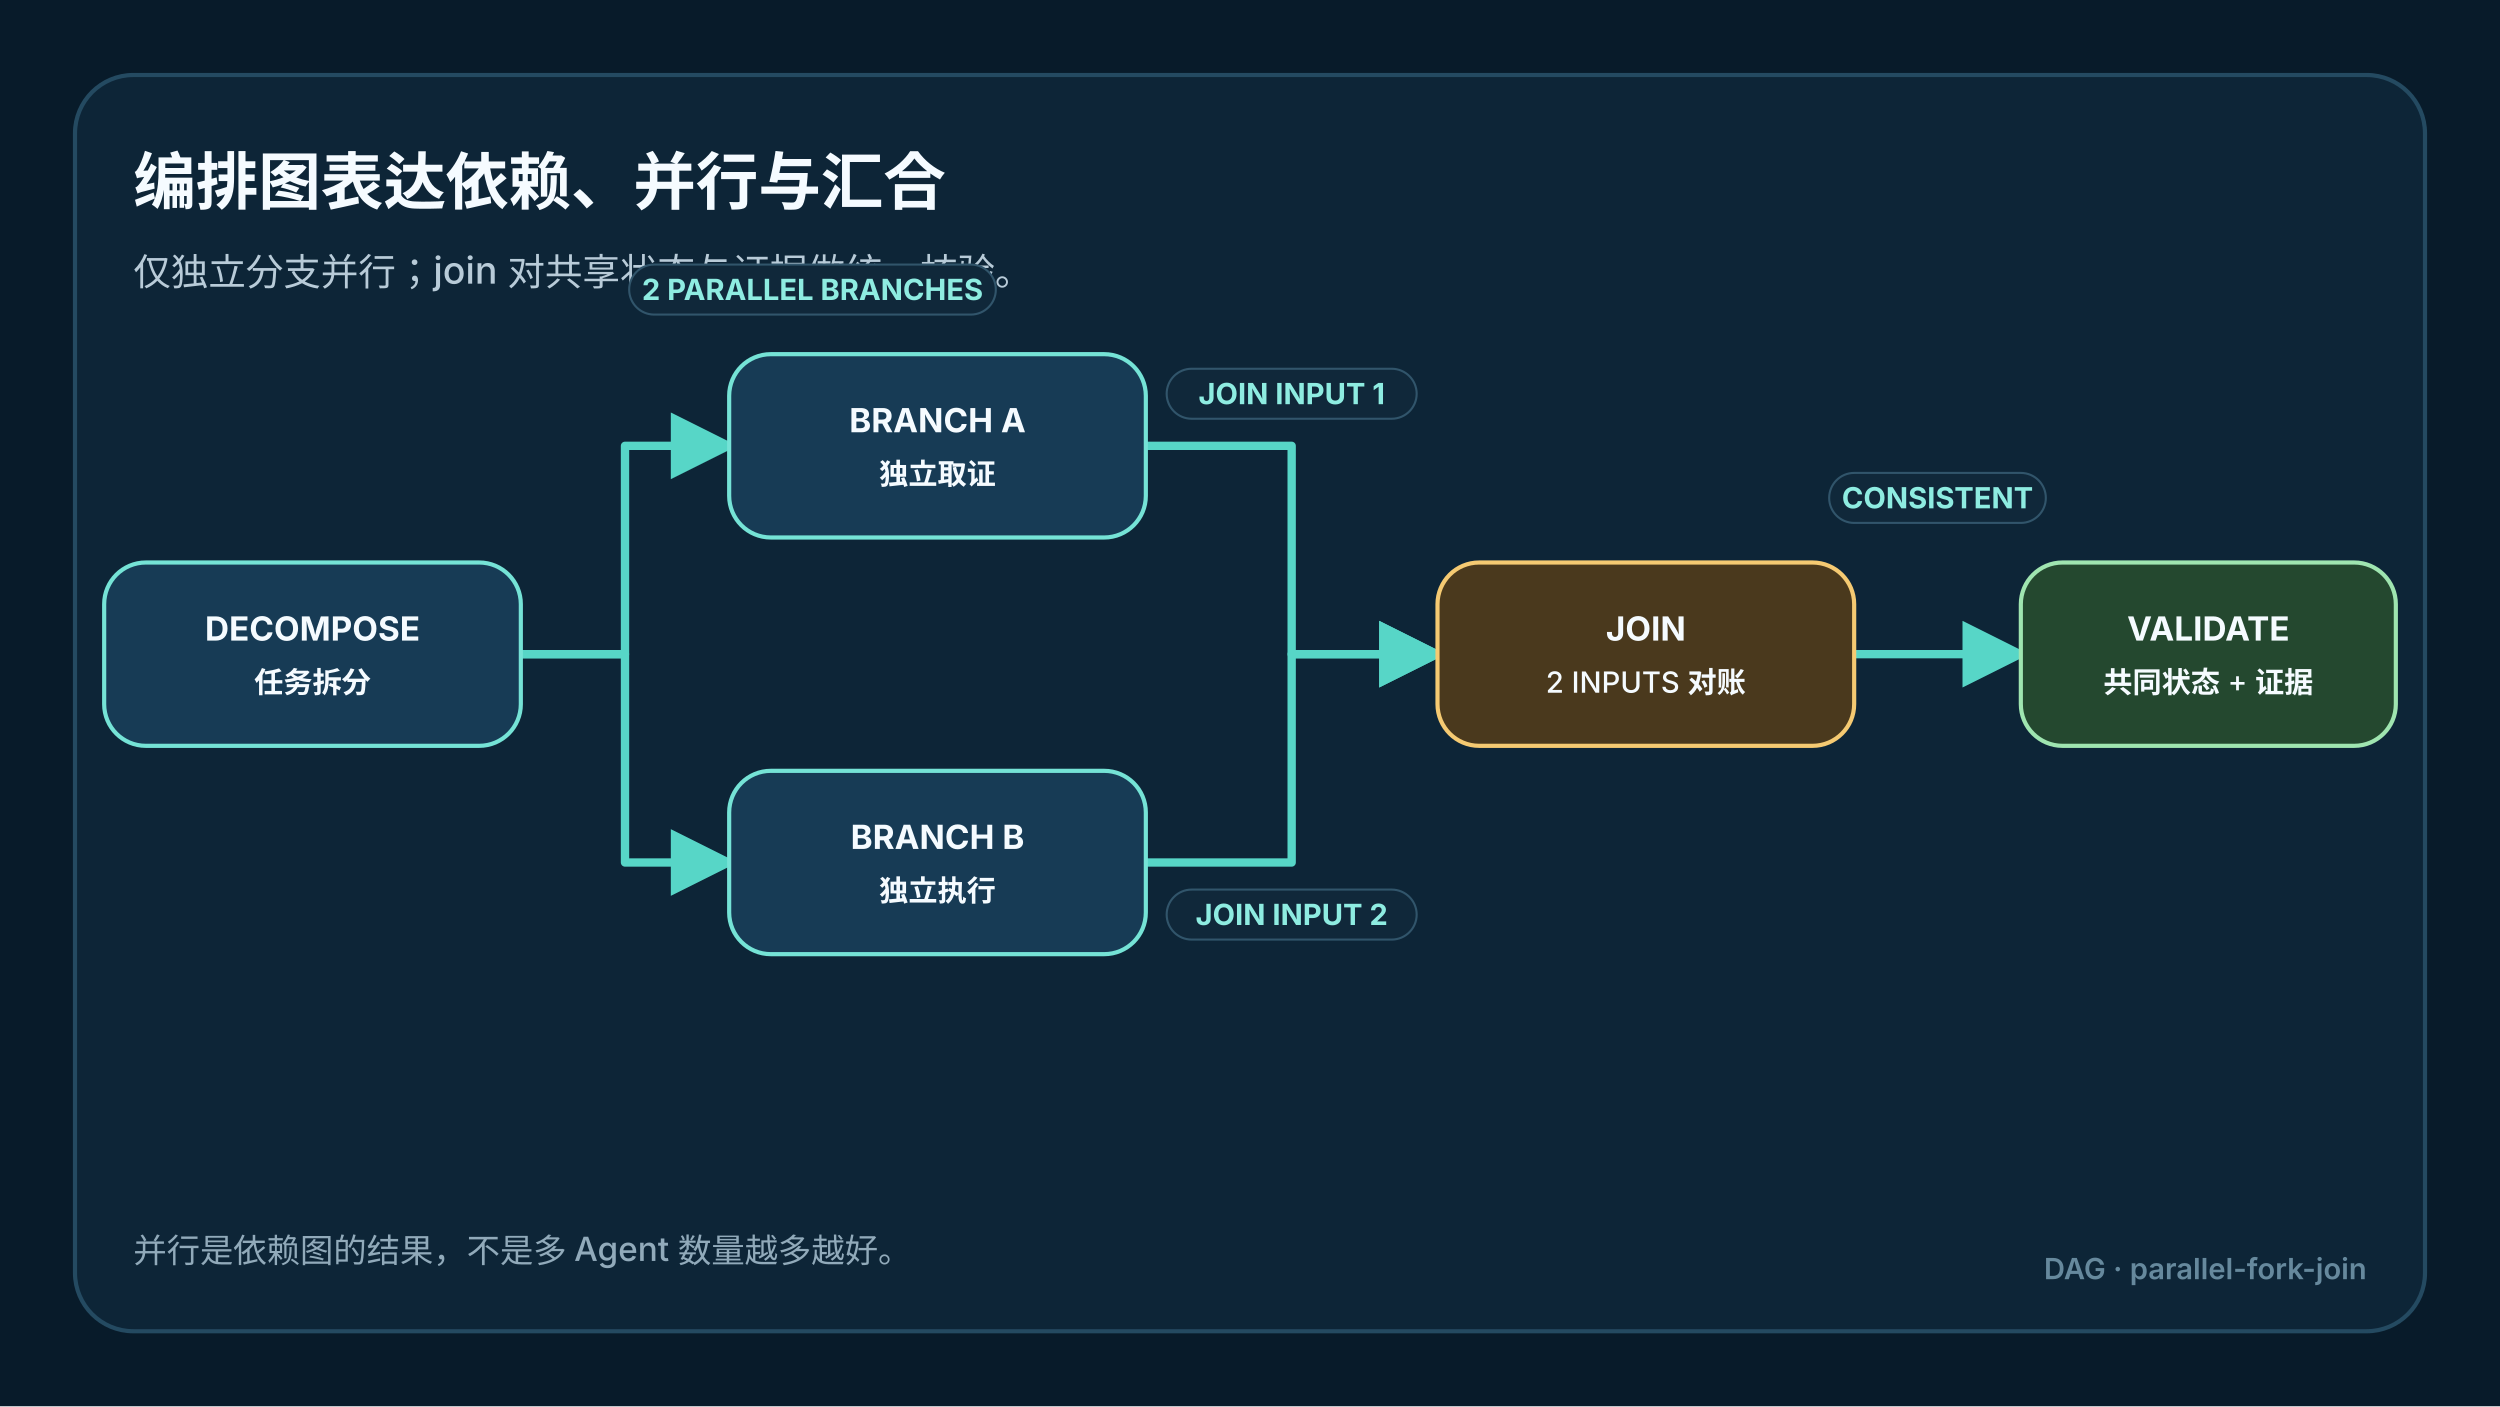
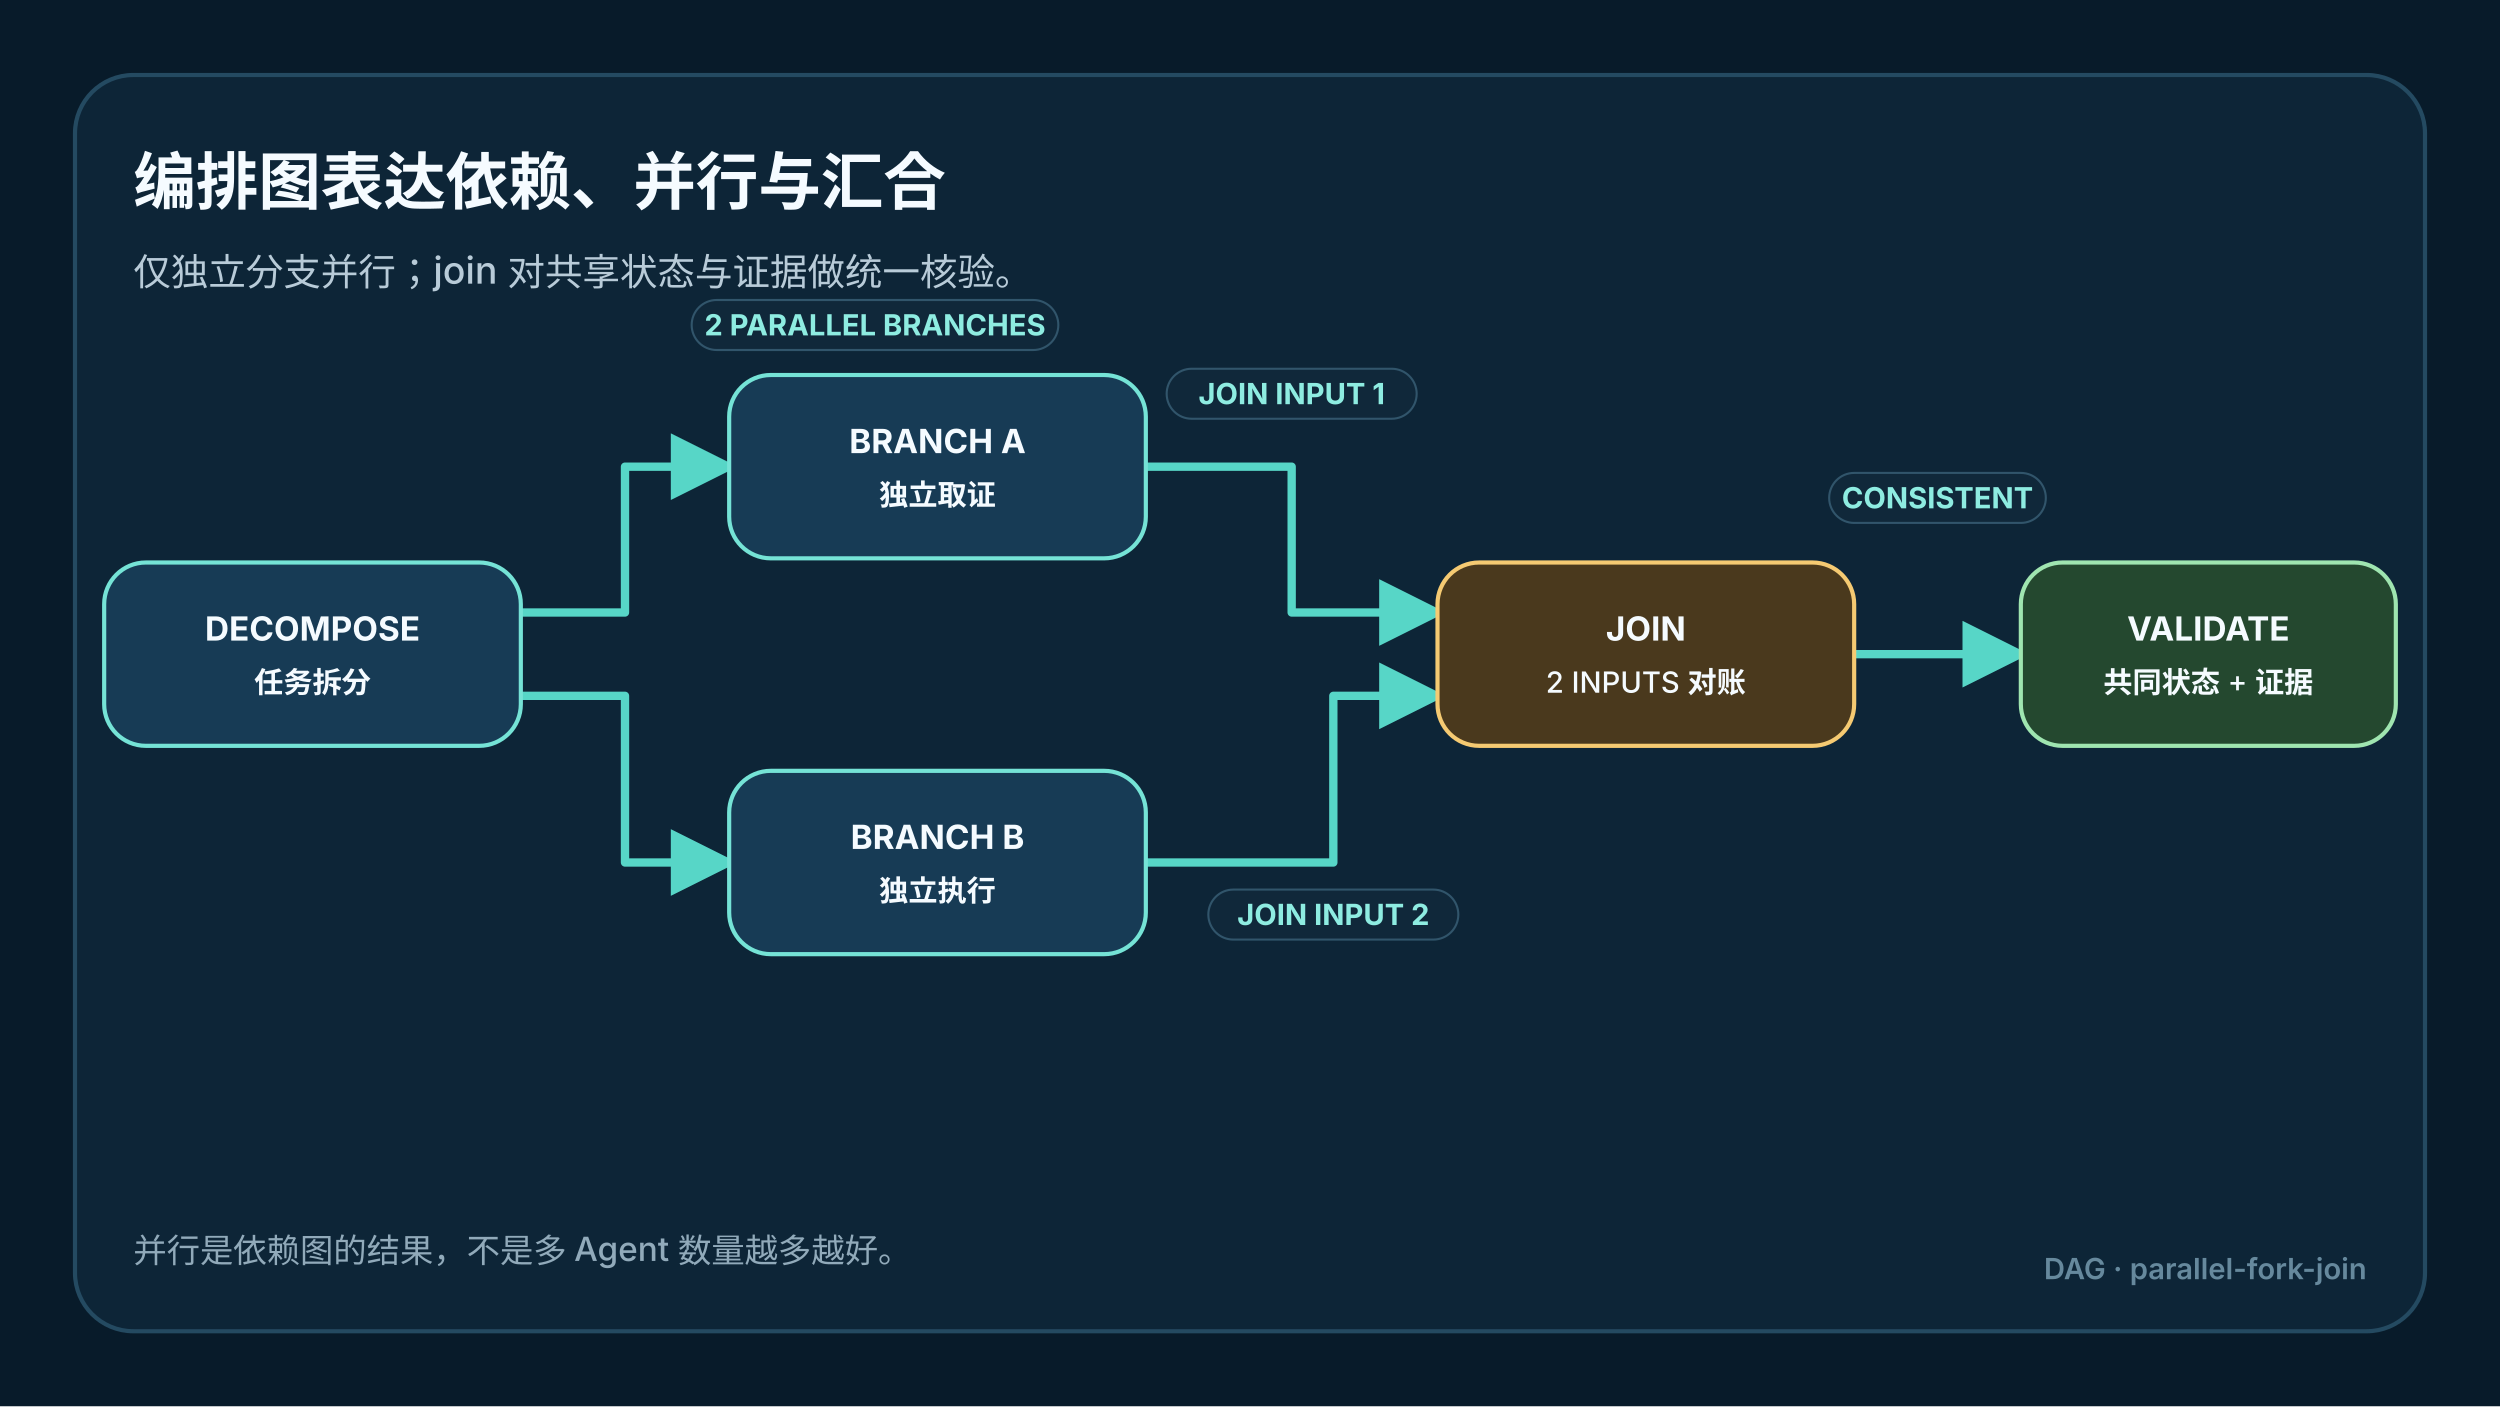
<svg xmlns="http://www.w3.org/2000/svg" width="1200" height="675" viewBox="0 0 1200 675" role="img" aria-labelledby="visual-agent-05-orchestration-graph-title visual-agent-05-orchestration-graph-description">
  <defs>
    <marker id="visual-agent-05-orchestration-graph-arrow" markerWidth="8" markerHeight="8" refX="7" refY="4" orient="auto">
      <path d="M0 0 L8 4 L0 8 Z" fill="#57D6C7" />
    </marker>
  </defs>
  <rect width="1200" height="675" fill="#081B2A" />
  <rect x="36" y="36" width="1128" height="603" rx="28" fill="#0D2537" stroke="#244A61" stroke-width="2" />
  <text x="64" y="98" font-family="Inter, Arial, sans-serif" font-size="30" font-weight="750" fill="#F5FBFF" text-anchor="start">编排图表达依赖、并行与汇合</text>
  <text x="64" y="137" font-family="Inter, Arial, sans-serif" font-size="18" font-weight="500" fill="#B8CBD8" text-anchor="start">仅独立分支并行；join 对共享状态与证据做统一核验。</text>
  <g data-kind="dag">
-     <polyline data-edge="decompose-a" data-from="decompose" data-to="branch-a" data-kind="forward" points="250,314 300,314 300,214 350,214" fill="none" stroke="#57D6C7" stroke-width="4" stroke-linecap="round" stroke-linejoin="round" marker-end="url(#visual-agent-05-orchestration-graph-arrow)" />
+     <polyline data-edge="decompose-a" data-from="decompose" data-to="branch-a" data-kind="forward" points="250,294 300,294 300,224 350,224" fill="none" stroke="#57D6C7" stroke-width="4" stroke-linecap="round" stroke-linejoin="round" marker-end="url(#visual-agent-05-orchestration-graph-arrow)" />
    <g data-edge-label="decompose-a">
-       <rect x="302" y="127" width="176" height="24" rx="12" fill="#10283A" stroke="#31556B" stroke-width="1" />
-       <text x="390" y="144" font-family="Inter, Arial, sans-serif" font-size="14" font-weight="650" fill="#8EECE1" text-anchor="middle">2 PARALLEL BRANCHES</text>
+       <rect x="332" y="144" width="176" height="24" rx="12" fill="#10283A" stroke="#31556B" stroke-width="1" />
+       <text x="420" y="161" font-family="Inter, Arial, sans-serif" font-size="14" font-weight="650" fill="#8EECE1" text-anchor="middle">2 PARALLEL BRANCHES</text>
    </g>
-     <polyline data-edge="decompose-b" data-from="decompose" data-to="branch-b" data-kind="forward" points="250,314 300,314 300,414 350,414" fill="none" stroke="#57D6C7" stroke-width="4" stroke-linecap="round" stroke-linejoin="round" marker-end="url(#visual-agent-05-orchestration-graph-arrow)" />
-     <polyline data-edge="a-join" data-from="branch-a" data-to="join" data-kind="forward" points="550,214 620,214 620,314 690,314" fill="none" stroke="#57D6C7" stroke-width="4" stroke-linecap="round" stroke-linejoin="round" marker-end="url(#visual-agent-05-orchestration-graph-arrow)" />
+     <polyline data-edge="decompose-b" data-from="decompose" data-to="branch-b" data-kind="forward" points="250,334 300,334 300,414 350,414" fill="none" stroke="#57D6C7" stroke-width="4" stroke-linecap="round" stroke-linejoin="round" marker-end="url(#visual-agent-05-orchestration-graph-arrow)" />
+     <polyline data-edge="a-join" data-from="branch-a" data-to="join" data-kind="forward" points="550,224 620,224 620,294 690,294" fill="none" stroke="#57D6C7" stroke-width="4" stroke-linecap="round" stroke-linejoin="round" marker-end="url(#visual-agent-05-orchestration-graph-arrow)" />
    <g data-edge-label="a-join">
      <rect x="560" y="177" width="120" height="24" rx="12" fill="#10283A" stroke="#31556B" stroke-width="1" />
      <text x="620" y="194" font-family="Inter, Arial, sans-serif" font-size="14" font-weight="650" fill="#8EECE1" text-anchor="middle">JOIN INPUT 1</text>
    </g>
-     <polyline data-edge="b-join" data-from="branch-b" data-to="join" data-kind="forward" points="550,414 620,414 620,314 690,314" fill="none" stroke="#57D6C7" stroke-width="4" stroke-linecap="round" stroke-linejoin="round" marker-end="url(#visual-agent-05-orchestration-graph-arrow)" />
+     <polyline data-edge="b-join" data-from="branch-b" data-to="join" data-kind="forward" points="550,414 640,414 640,334 690,334" fill="none" stroke="#57D6C7" stroke-width="4" stroke-linecap="round" stroke-linejoin="round" marker-end="url(#visual-agent-05-orchestration-graph-arrow)" />
    <g data-edge-label="b-join">
-       <rect x="560" y="427" width="120" height="24" rx="12" fill="#10283A" stroke="#31556B" stroke-width="1" />
-       <text x="620" y="444" font-family="Inter, Arial, sans-serif" font-size="14" font-weight="650" fill="#8EECE1" text-anchor="middle">JOIN INPUT 2</text>
+       <rect x="580" y="427" width="120" height="24" rx="12" fill="#10283A" stroke="#31556B" stroke-width="1" />
+       <text x="640" y="444" font-family="Inter, Arial, sans-serif" font-size="14" font-weight="650" fill="#8EECE1" text-anchor="middle">JOIN INPUT 2</text>
    </g>
    <polyline data-edge="join-validate" data-from="join" data-to="validate" data-kind="forward" points="890,314 970,314" fill="none" stroke="#57D6C7" stroke-width="4" stroke-linecap="round" stroke-linejoin="round" marker-end="url(#visual-agent-05-orchestration-graph-arrow)" />
    <g data-edge-label="join-validate">
      <rect x="878" y="227" width="104" height="24" rx="12" fill="#10283A" stroke="#31556B" stroke-width="1" />
      <text x="930" y="244" font-family="Inter, Arial, sans-serif" font-size="14" font-weight="650" fill="#8EECE1" text-anchor="middle">CONSISTENT</text>
    </g>
    <g data-node="decompose" data-kind="stage">
      <rect x="50" y="270" width="200" height="88" rx="20" fill="#173B55" stroke="#75E3D6" stroke-width="2" />
      <text x="150" y="307.5" font-family="Inter, Arial, sans-serif" font-size="16" font-weight="750" fill="#F5FBFF" text-anchor="middle">DECOMPOSE</text>
      <text x="150" y="332.5" font-family="Inter, Arial, sans-serif" font-size="14" font-weight="550" fill="#F5FBFF" text-anchor="middle">任务拆分</text>
    </g>
    <g data-node="branch-a" data-kind="stage">
-       <rect x="350" y="170" width="200" height="88" rx="20" fill="#173B55" stroke="#75E3D6" stroke-width="2" />
-       <text x="450" y="207.5" font-family="Inter, Arial, sans-serif" font-size="16" font-weight="750" fill="#F5FBFF" text-anchor="middle">BRANCH A</text>
-       <text x="450" y="232.5" font-family="Inter, Arial, sans-serif" font-size="14" font-weight="550" fill="#F5FBFF" text-anchor="middle">独立取证</text>
+       <rect x="350" y="180" width="200" height="88" rx="20" fill="#173B55" stroke="#75E3D6" stroke-width="2" />
+       <text x="450" y="217.5" font-family="Inter, Arial, sans-serif" font-size="16" font-weight="750" fill="#F5FBFF" text-anchor="middle">BRANCH A</text>
+       <text x="450" y="242.5" font-family="Inter, Arial, sans-serif" font-size="14" font-weight="550" fill="#F5FBFF" text-anchor="middle">独立取证</text>
    </g>
    <g data-node="branch-b" data-kind="stage">
      <rect x="350" y="370" width="200" height="88" rx="20" fill="#173B55" stroke="#75E3D6" stroke-width="2" />
      <text x="450" y="407.5" font-family="Inter, Arial, sans-serif" font-size="16" font-weight="750" fill="#F5FBFF" text-anchor="middle">BRANCH B</text>
      <text x="450" y="432.5" font-family="Inter, Arial, sans-serif" font-size="14" font-weight="550" fill="#F5FBFF" text-anchor="middle">独立执行</text>
    </g>
    <g data-node="join" data-kind="decision">
      <rect x="690" y="270" width="200" height="88" rx="20" fill="#4A391D" stroke="#F5CA72" stroke-width="2" />
      <text x="790" y="307.5" font-family="Inter, Arial, sans-serif" font-size="16" font-weight="750" fill="#F5FBFF" text-anchor="middle">JOIN</text>
      <text x="790" y="332.5" font-family="Inter, Arial, sans-serif" font-size="14" font-weight="550" fill="#F5FBFF" text-anchor="middle">2 INPUTS 对账</text>
    </g>
    <g data-node="validate" data-kind="evidence">
      <rect x="970" y="270" width="180" height="88" rx="20" fill="#24482F" stroke="#9FE5B0" stroke-width="2" />
      <text x="1060" y="307.5" font-family="Inter, Arial, sans-serif" font-size="16" font-weight="750" fill="#F5FBFF" text-anchor="middle">VALIDATE</text>
      <text x="1060" y="332.5" font-family="Inter, Arial, sans-serif" font-size="14" font-weight="550" fill="#F5FBFF" text-anchor="middle">共同状态 + 证据</text>
    </g>
  </g>
  <text x="64" y="606" font-family="Inter, Arial, sans-serif" font-size="16" font-weight="500" fill="#91AABA" text-anchor="start">并行是依赖图的结果，不是多 Agent 数量越多越好。</text>
  <text x="1136" y="614" font-family="Inter, Arial, sans-serif" font-size="14" font-weight="600" fill="#66899D" text-anchor="end">DAG · parallel-fork-join</text>
</svg>
